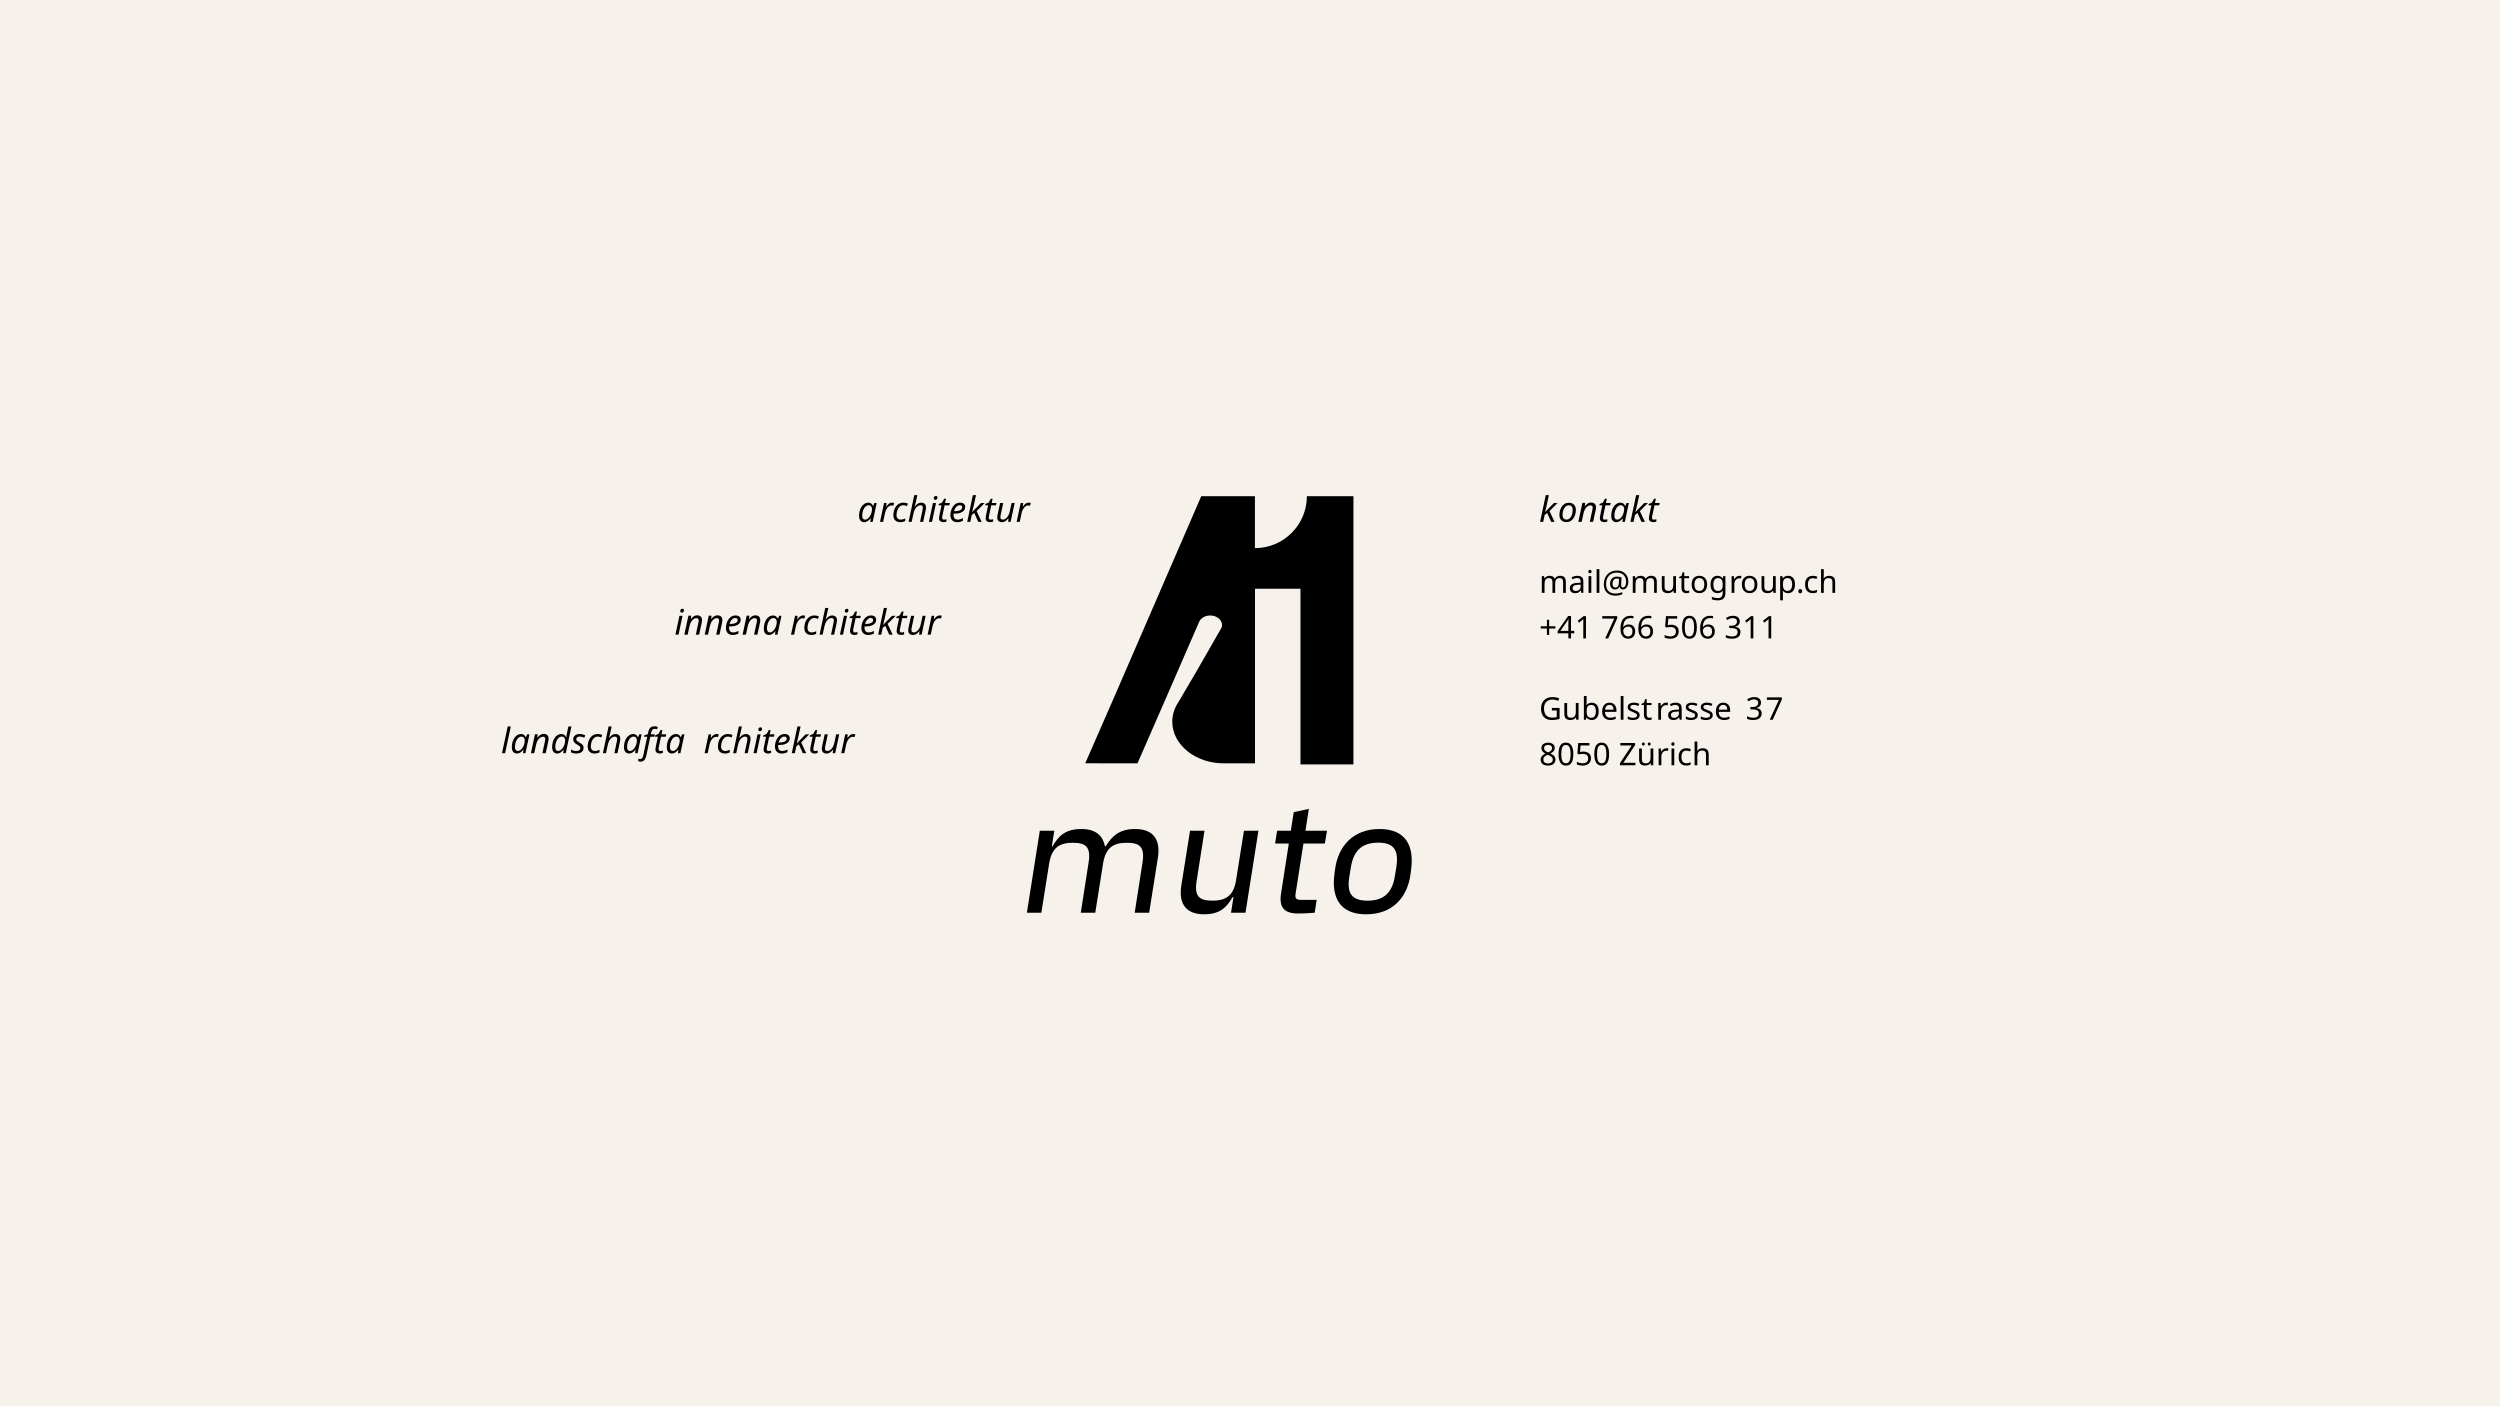
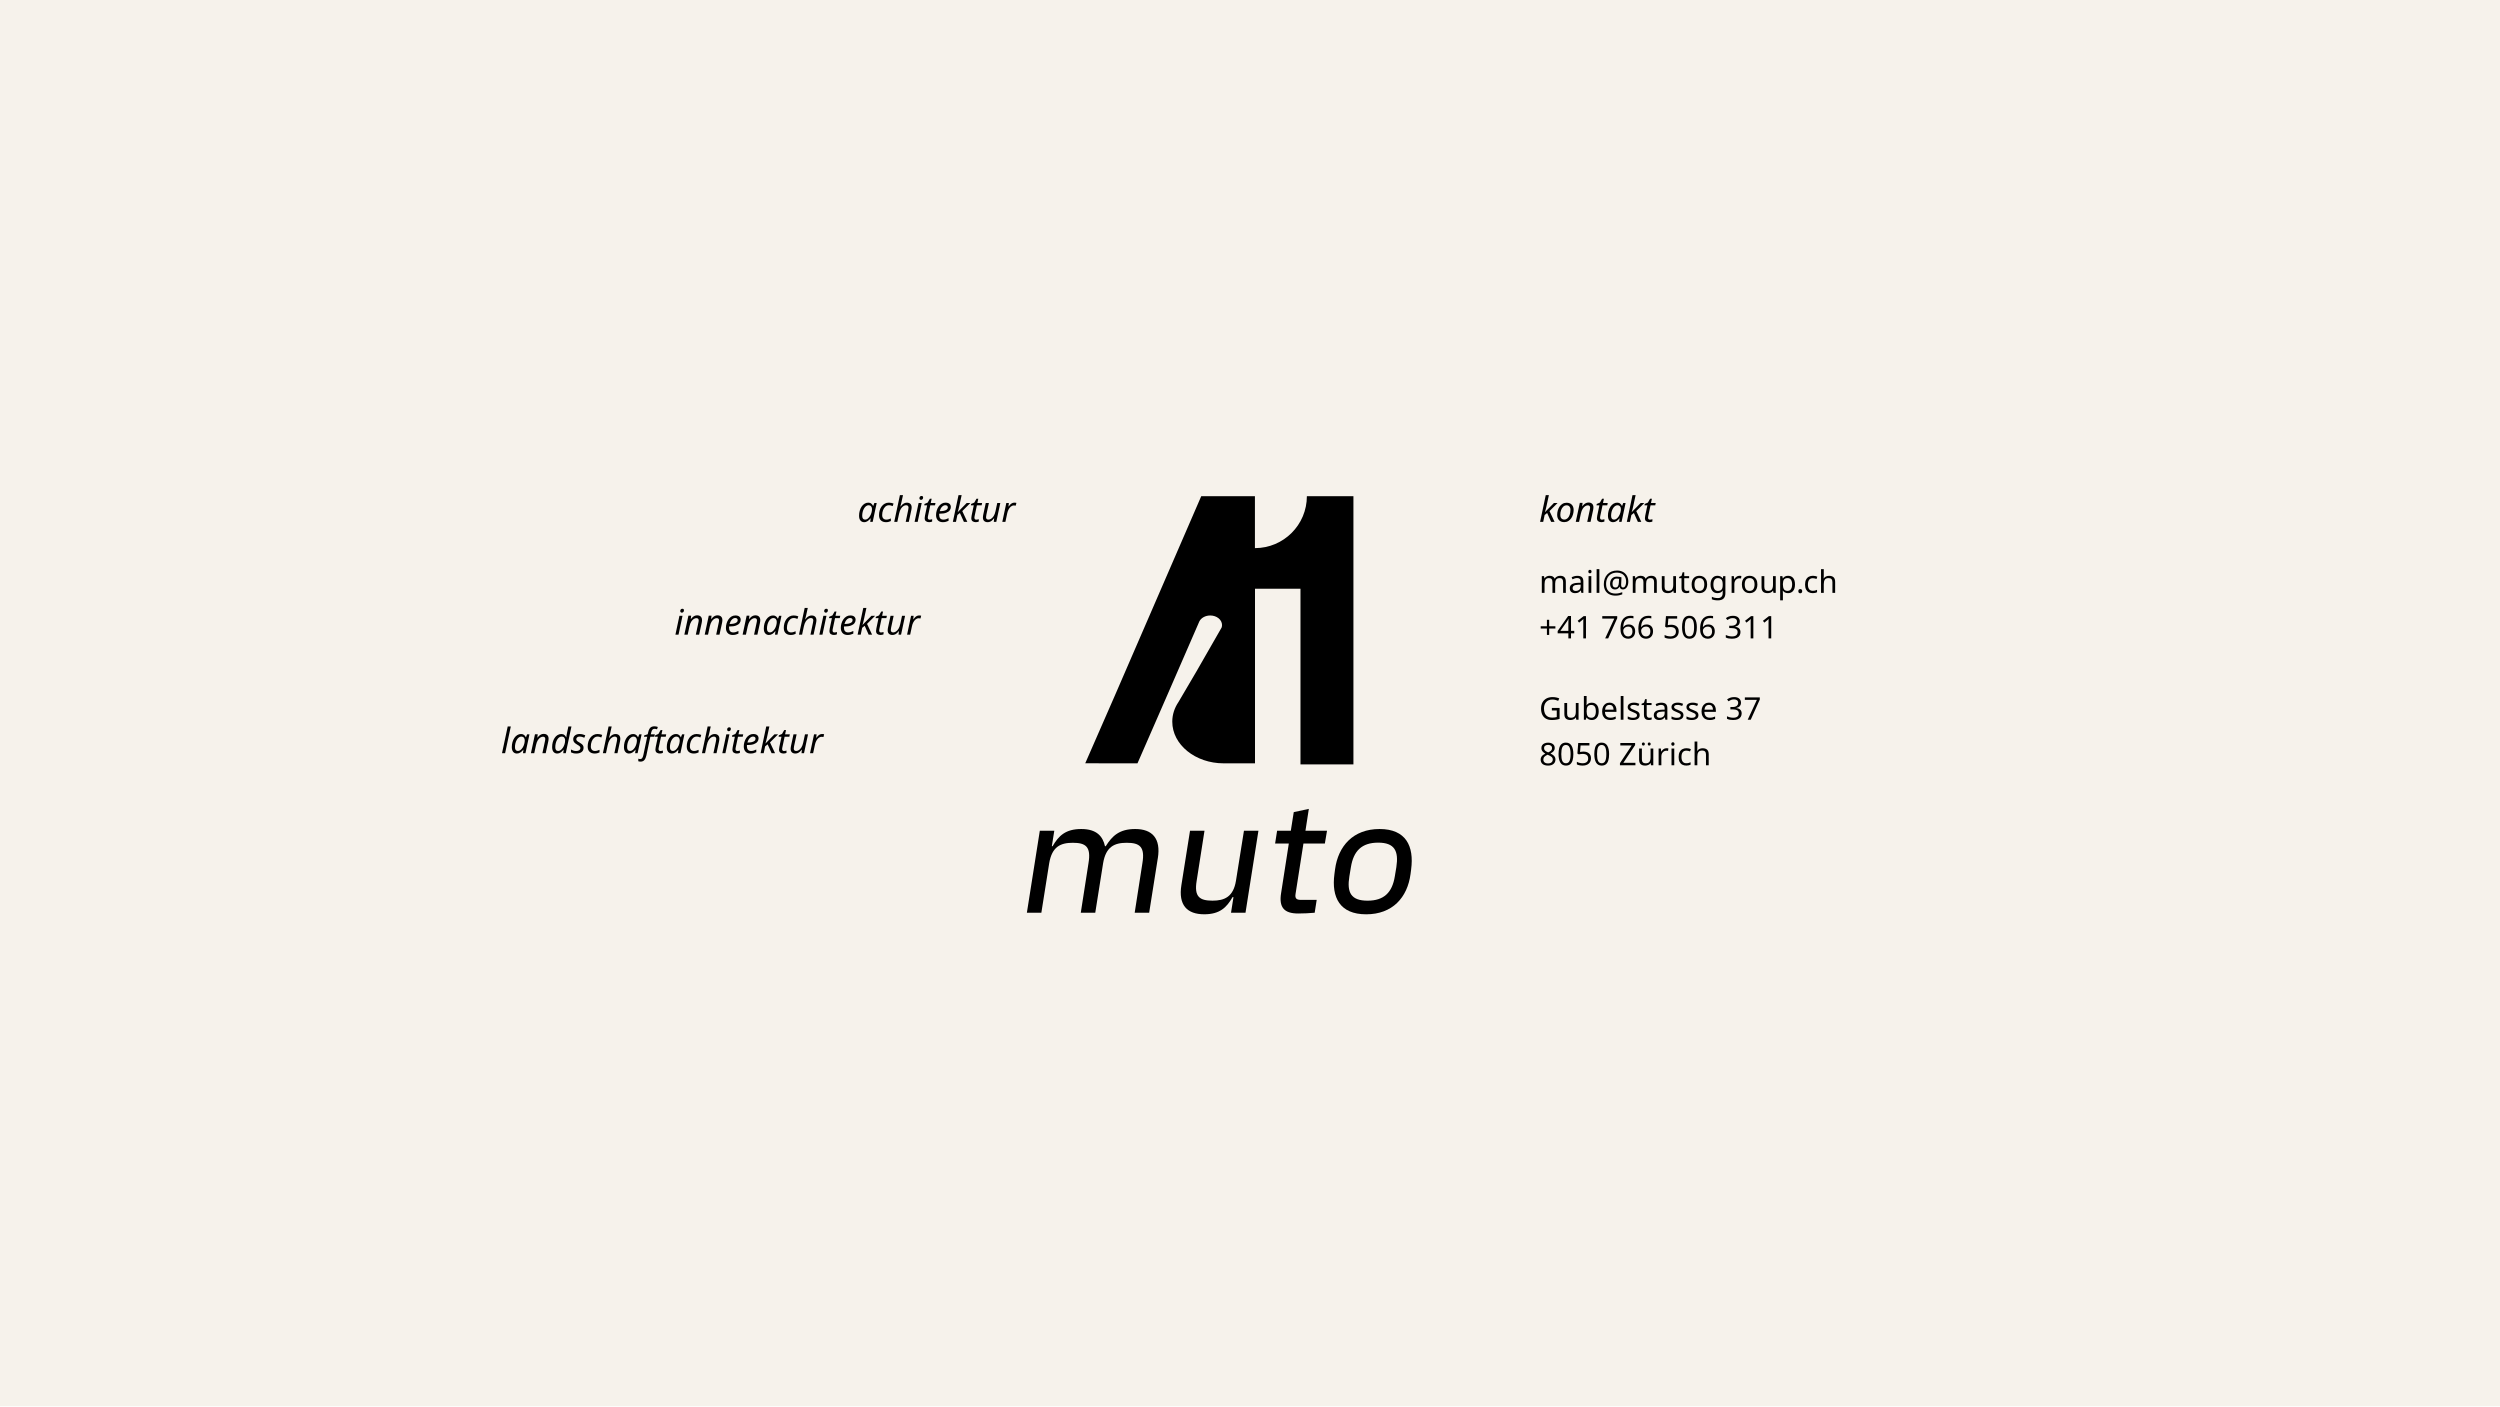
<svg xmlns="http://www.w3.org/2000/svg" id="Layer_1" data-name="Layer 1" viewBox="0 0 1920 1080">
  <defs>
    <style>
      .cls-1 {
        font-family: Alfabet-RegularItalic, Alfabet;
        font-size: 27px;
        font-style: italic;
      }

      .cls-2 {
        letter-spacing: -.02em;
      }

      .cls-3 {
        letter-spacing: 0em;
      }

      .cls-4 {
        letter-spacing: 0em;
      }

      .cls-5 {
        font-family: Alfabet-Regular, Alfabet;
        font-size: 24px;
      }

      .cls-6 {
        fill: #f6f2eb;
      }

      .cls-7 {
        letter-spacing: -.01em;
      }

      .cls-8 {
        letter-spacing: -.01em;
      }
    </style>
  </defs>
  <rect class="cls-6" width="1920" height="1080" />
  <g>
    <g>
      <g>
        <path d="m889.19,659.14l-6.63,41.85h-11.12l5.92-38.04c2.13-12.72-2.13-15.69-12.07-15.69-9.35,0-15.97,2.97-18.1,15.69l-6.03,38.04h-11.12l5.92-38.04c2.13-12.72-2.13-15.69-12.07-15.69-9.35,0-15.97,2.97-18.1,15.69l-6.03,38.04h-11.12l9.94-63h11.12l-1.89,11.88h.59c4.61-7.96,9.94-13.19,22.01-13.19s16.56,5.83,18.22,13.19h.59c4.97-7.96,10.53-13.19,22.6-13.19,13.02,0,19.88,7.13,17.39,22.47Z" />
        <path d="m955.36,637.99h11.12l-9.94,63h-11.12l1.89-12.01h-.71c-4.5,7.96-9.82,13.19-21.77,13.19-13.13,0-20-7.02-17.51-22.47l6.62-41.72h11.12l-6.03,38.51c-2.01,12.24,2.25,15.22,12.19,15.22,9.23,0,15.97-2.97,17.99-15.22l6.15-38.51Z" />
        <path d="m983.89,685.89l5.92-38.04h-10.53l1.54-9.86h10.53l2.25-14.27,11.59-2.5-2.6,16.76h16.56l-1.66,9.86h-16.45l-6.03,38.51c-.59,3.45.47,4.76,4.02,4.76h12.19l-1.54,9.87c-4.14.36-8.52.59-12.66.59-10.88,0-14.91-4.75-13.13-15.69Z" />
        <path d="m1083.76,667.71l-.47,3.57c-2.37,17.95-13.84,30.91-34.08,30.91s-26.74-12.96-24.37-30.91l.47-3.57c2.37-17.95,13.96-31.03,34.19-31.03s26.62,13.08,24.25,31.03Zm-33.48,24.01c12.66,0,18.93-6.3,20.94-18.66l1.18-7.13c1.89-12.36-1.3-18.78-13.96-18.78s-18.93,6.42-20.94,18.78l-1.18,7.13c-2.01,12.36,1.18,18.66,13.96,18.66Z" />
      </g>
      <path d="m1003.68,381.06c0,22.04-17.87,39.9-39.9,39.9v-39.9h-41.22s-66.41,153.27-66.41,153.27l-22.56,51.58-.14.3,40.12.02.16-.32,22.53-51.58,24.84-57.1c1.35-2.67,4.59-4.54,8.37-4.54,5,0,9.05,3.29,9.05,7.34,0,.66-.11,1.3-.31,1.91l-19.22,33.52-13.94,23.72c-3.03,4.52-4.74,9.57-4.74,15.08,0,17.63,17.7,31.98,39.43,31.98h24.1v-134.11h34.93v134.91h40.66v-205.96h-35.73Z" />
    </g>
    <text class="cls-1" transform="translate(658.46 400.77)">
-       <tspan x="0" y="0">a</tspan>
-       <tspan class="cls-3" x="16.66" y="0">r</tspan>
-       <tspan x="26.35" y="0">chitektur</tspan>
+       <tspan x="0" y="0">achitektur</tspan>
    </text>
    <text class="cls-1" transform="translate(1182.06 400.77)">
-       <tspan class="cls-7" x="0" y="0">k</tspan>
-       <tspan x="14.26" y="0">ontakt</tspan>
+       <tspan class="cls-7" x="0" y="0">kontakt</tspan>
    </text>
    <text class="cls-1" transform="translate(384.81 578.45)">
-       <tspan x="0" y="0">landschafta</tspan>
-       <tspan class="cls-3" x="155.57" y="0">r</tspan>
-       <tspan x="165.27" y="0">chitektur</tspan>
+       <tspan x="0" y="0">landschaftachitektur</tspan>
    </text>
    <text class="cls-1" transform="translate(517.98 487.4)">
-       <tspan x="0" y="0">innena</tspan>
-       <tspan class="cls-3" x="88.78" y="0">r</tspan>
-       <tspan x="98.47" y="0">chitektur </tspan>
+       <tspan x="0" y="0">innenachitektur</tspan>
    </text>
    <text class="cls-5" transform="translate(1182.06 455.31)">
      <tspan x="0" y="0">mail@mutog</tspan>
      <tspan class="cls-4" x="145.77" y="0">r</tspan>
      <tspan x="154.39" y="0">ou</tspan>
      <tspan class="cls-2" x="183.05" y="0">p.</tspan>
      <tspan x="202.92" y="0">ch </tspan>
      <tspan x="0" y="35">+41 766 506 311</tspan>
    </text>
    <text class="cls-5" transform="translate(1182.06 552.74)">
-       <tspan x="0" y="0">Gubelst</tspan>
-       <tspan class="cls-8" x="89.45" y="0">r</tspan>
-       <tspan x="97.94" y="0">asse </tspan>
-       <tspan class="cls-2" x="158.56" y="0">3</tspan>
-       <tspan x="173.83" y="0">7 </tspan>
+       <tspan x="0" y="0">Gubelstasse 37</tspan>
      <tspan x="0" y="35">8050 Zürich </tspan>
    </text>
  </g>
</svg>
